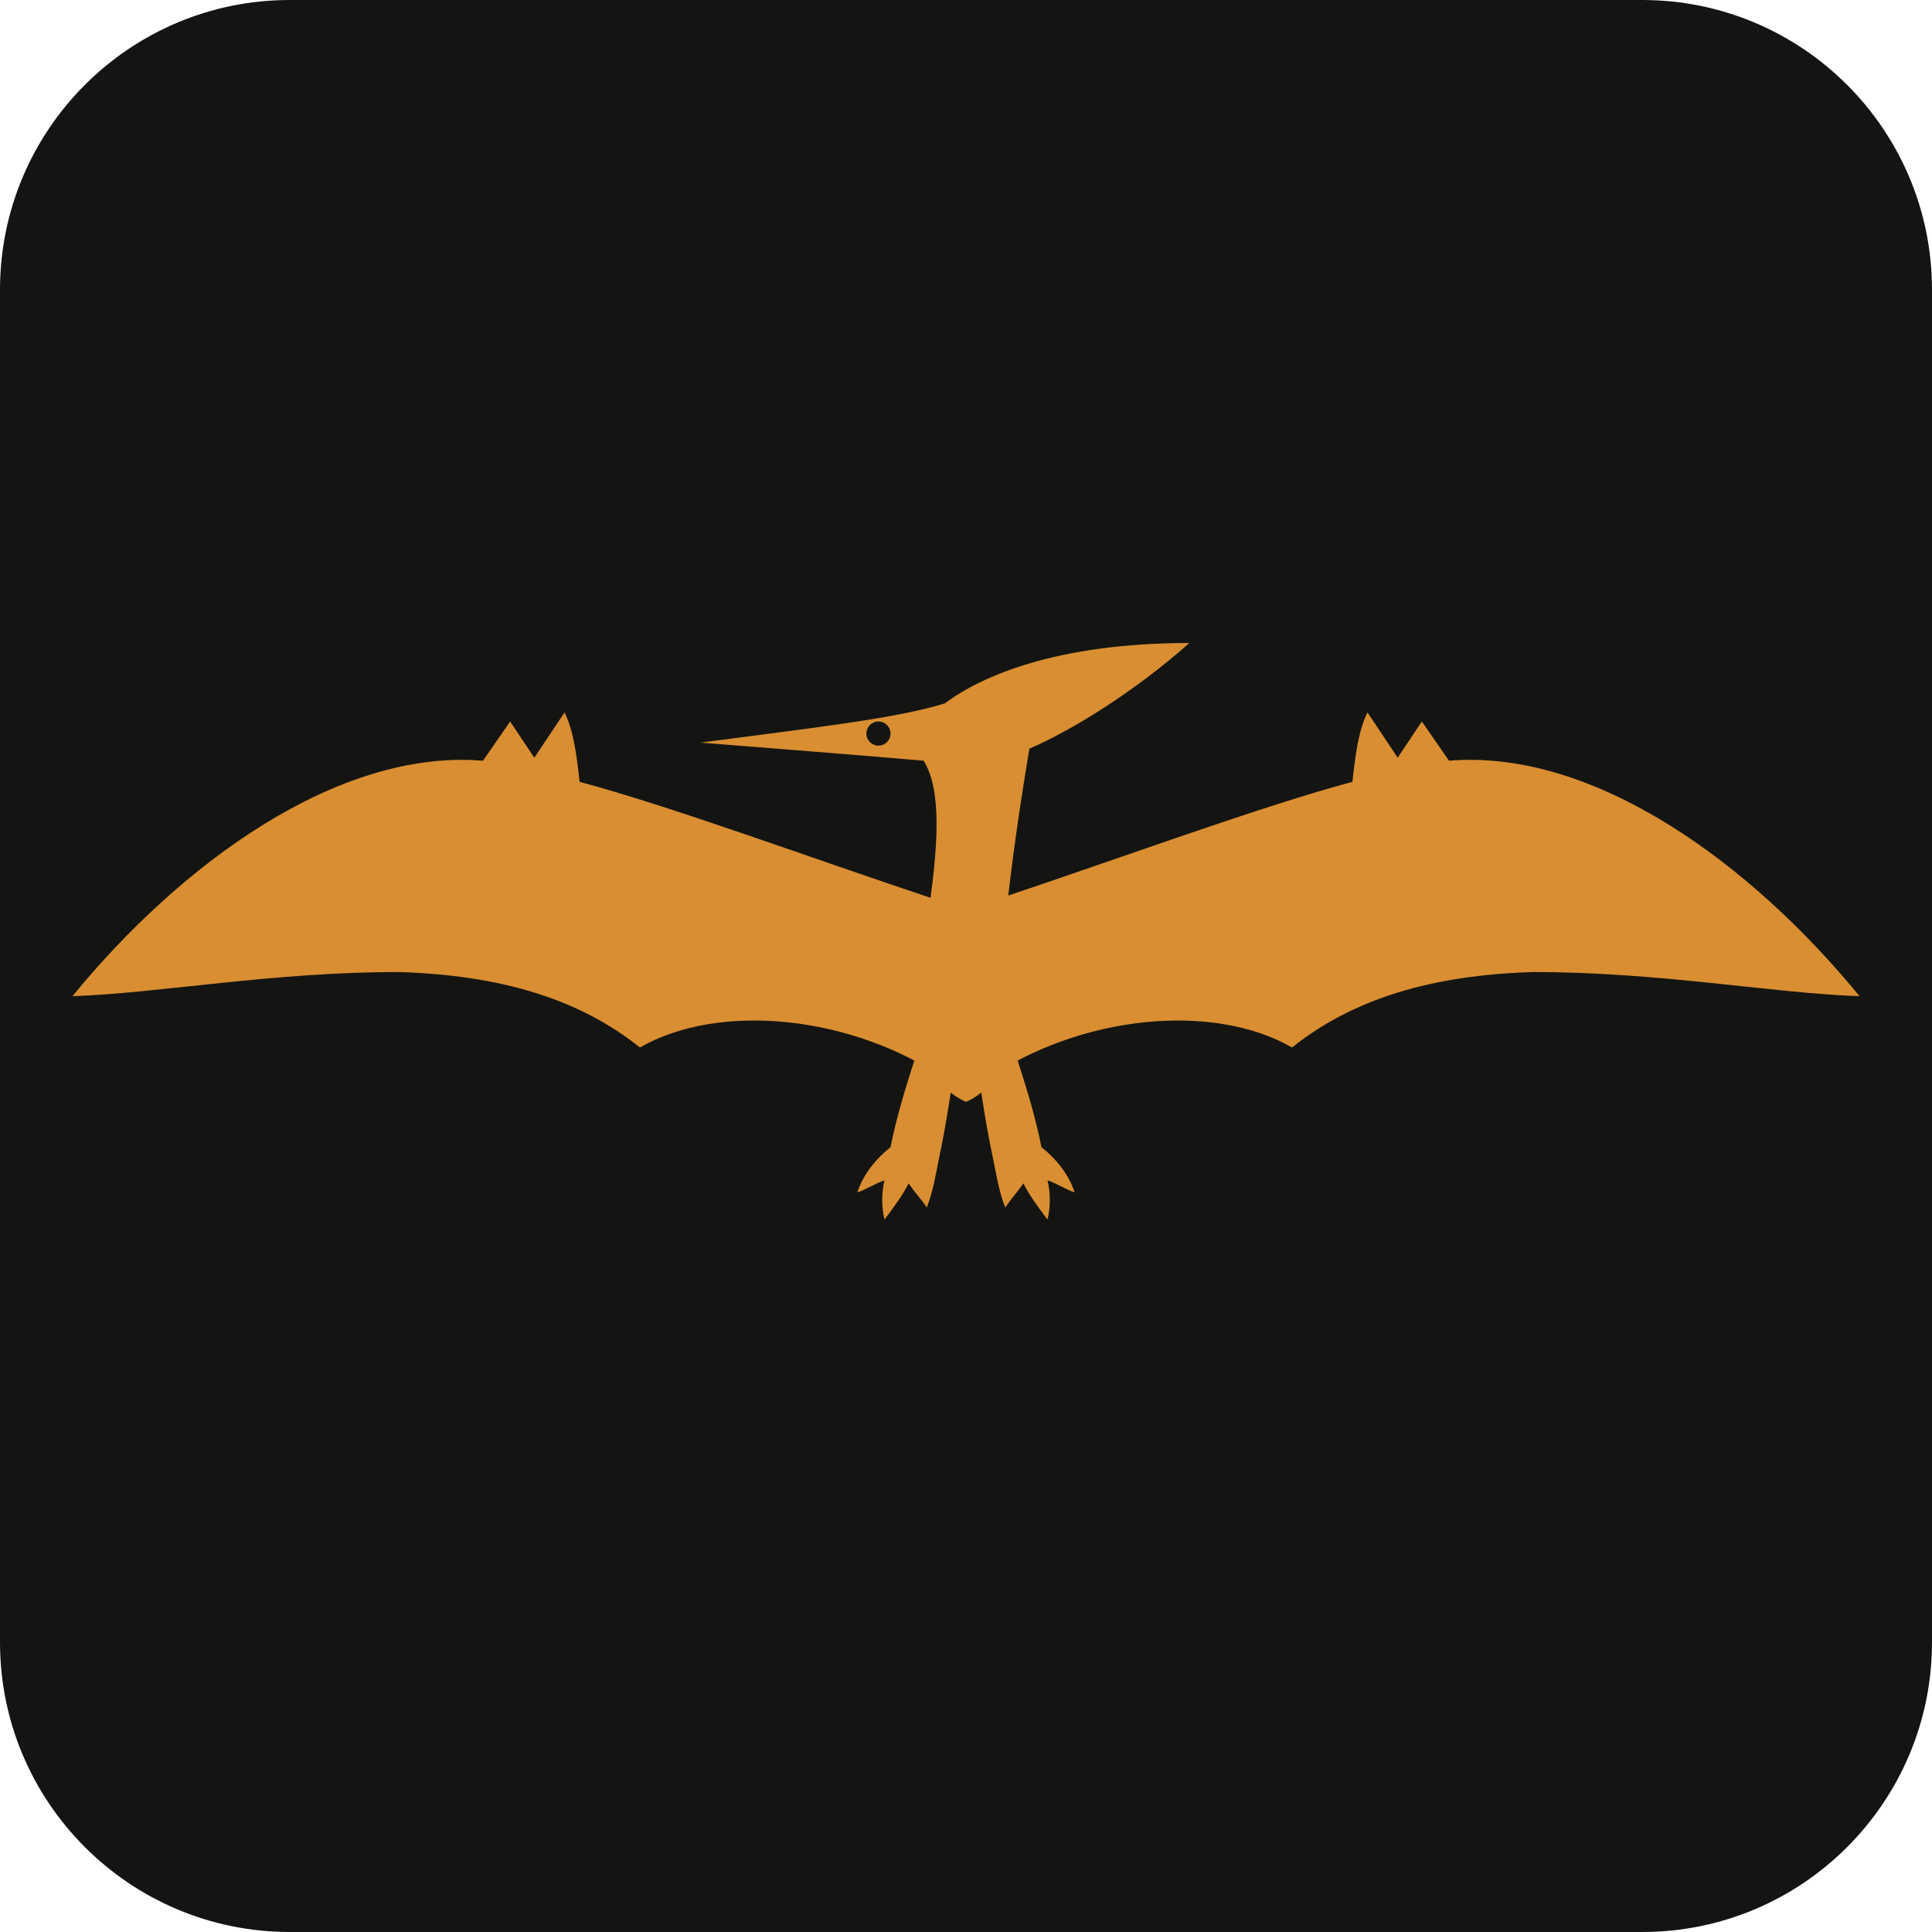
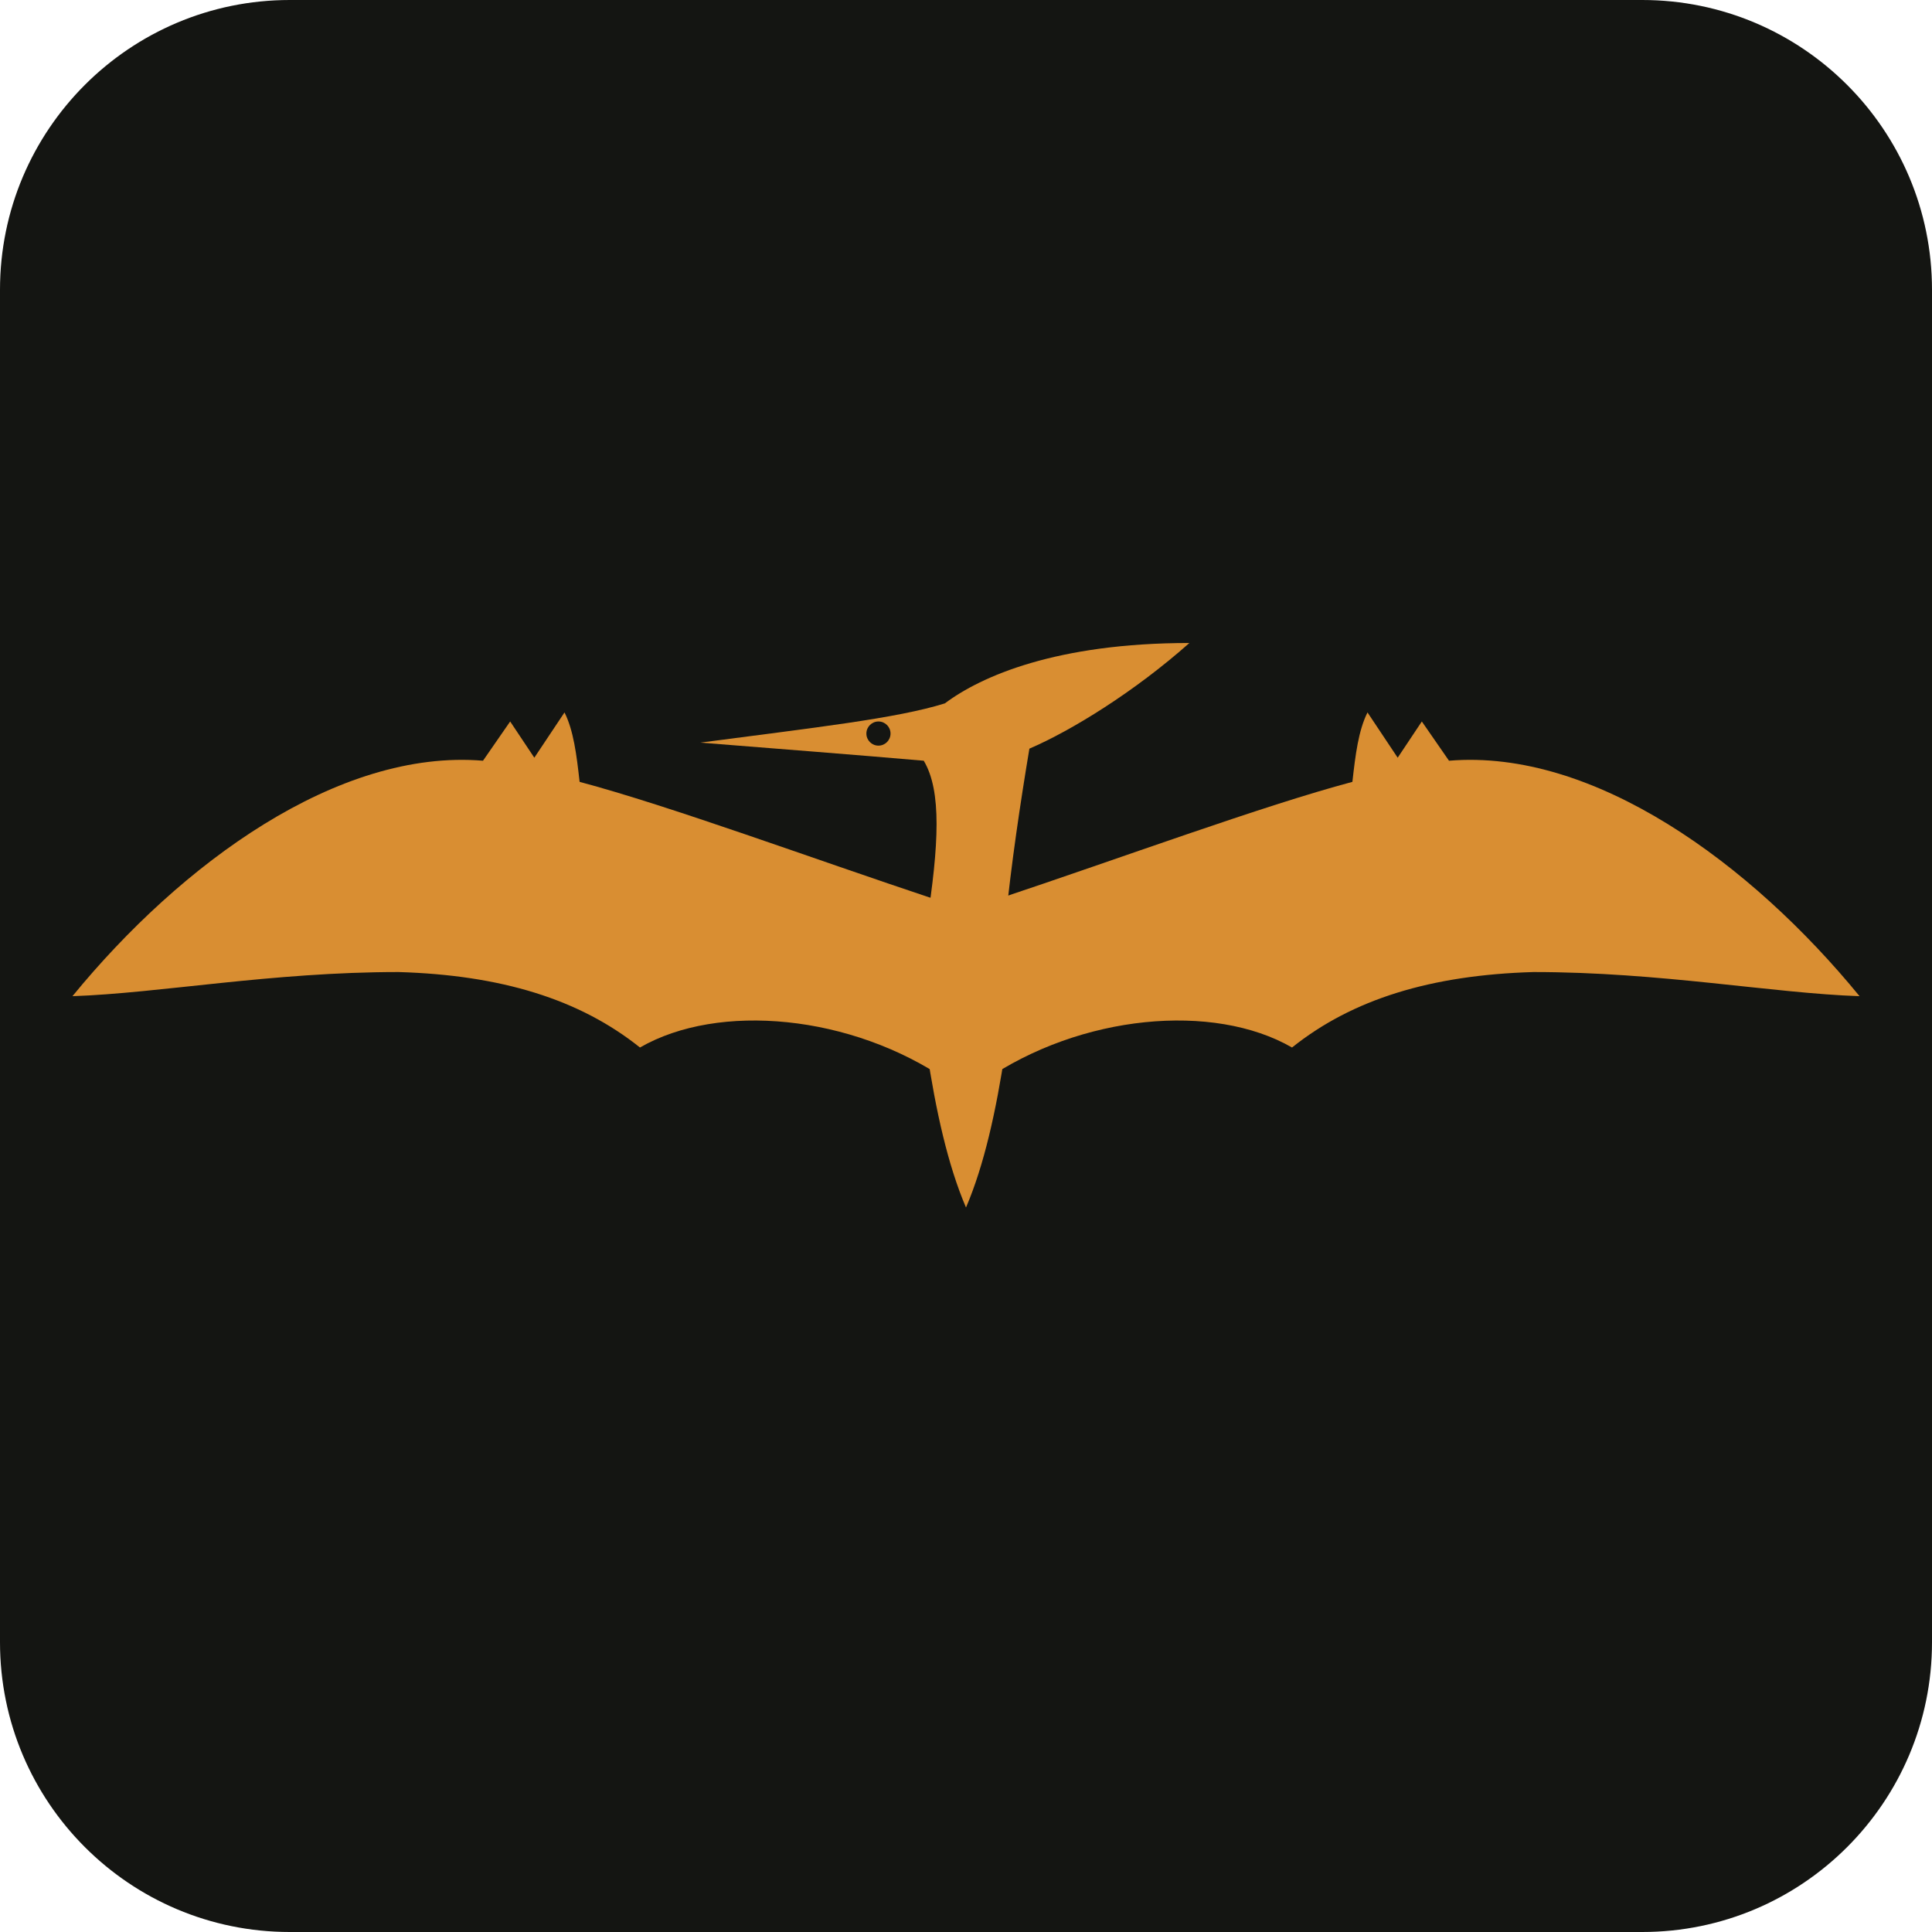
<svg xmlns="http://www.w3.org/2000/svg" viewBox="0 0 640 640">
  <rect width="640" height="640" rx="96" fill="#141512" />
  <g fill="#d98e32" transform="translate(0,200)">
    <path d="M 310 98 C 268 84, 222 67, 192 59 C 191 50, 190 42, 187 36 L 177 51 L 169 39 L 160 52 C 112 48, 60 86, 24 130 C 53 129, 90 122, 132 122 C 166 123, 192 131, 212 147 C 238 132, 282 136, 314 158 Z" />
    <path d="M 330 98 C 372 84, 418 67, 448 59 C 449 50, 450 42, 453 36 L 463 51 L 471 39 L 480 52 C 528 48, 580 86, 616 130 C 587 129, 550 122, 508 122 C 474 123, 448 131, 428 147 C 402 132, 358 136, 326 158 Z" />
-     <path d="M 320 88 C 334 96, 338 122, 333 148 C 331 156, 327 162, 320 165 C 313 162, 309 156, 307 148 C 302 122, 306 96, 320 88 Z" />
-     <path d="M 318 140 L 304 148 C 300 160, 297 170, 295 180 C 290 184, 286 189, 284 195 C 287 194, 290 192, 293 191 C 292 195, 292 200, 293 204 C 296 200, 299 196, 301 192 C 303 195, 305 197, 307 200 C 309 195, 310 189, 311 184 C 314 170, 316 155, 318 140 Z" />
-     <path d="M 322 140 L 336 148 C 340 160, 343 170, 345 180 C 350 184, 354 189, 356 195 C 353 194, 350 192, 347 191 C 348 195, 348 200, 347 204 C 344 200, 341 196, 339 192 C 337 195, 335 197, 333 200 C 331 195, 330 189, 329 184 C 326 170, 324 155, 322 140 Z" />
+     <path d="M 320 88 C 334 96, 338 122, 333 148 C 330 168, 326 186, 320 200 C 314 186, 310 168, 307 148 C 302 122, 306 96, 320 88 Z" />
    <path d="M 232 46 C 270 41, 297 38, 313 33 C 325 24, 350 13, 394 13 C 376 29, 355 42, 341 48 C 338 66, 335 86, 333 106 L 307 106 C 311 80, 312 62, 306 52 C 283 50, 257 48, 232 46 Z" />
  </g>
  <circle cx="291" cy="243" r="4" fill="#141512" />
</svg>
